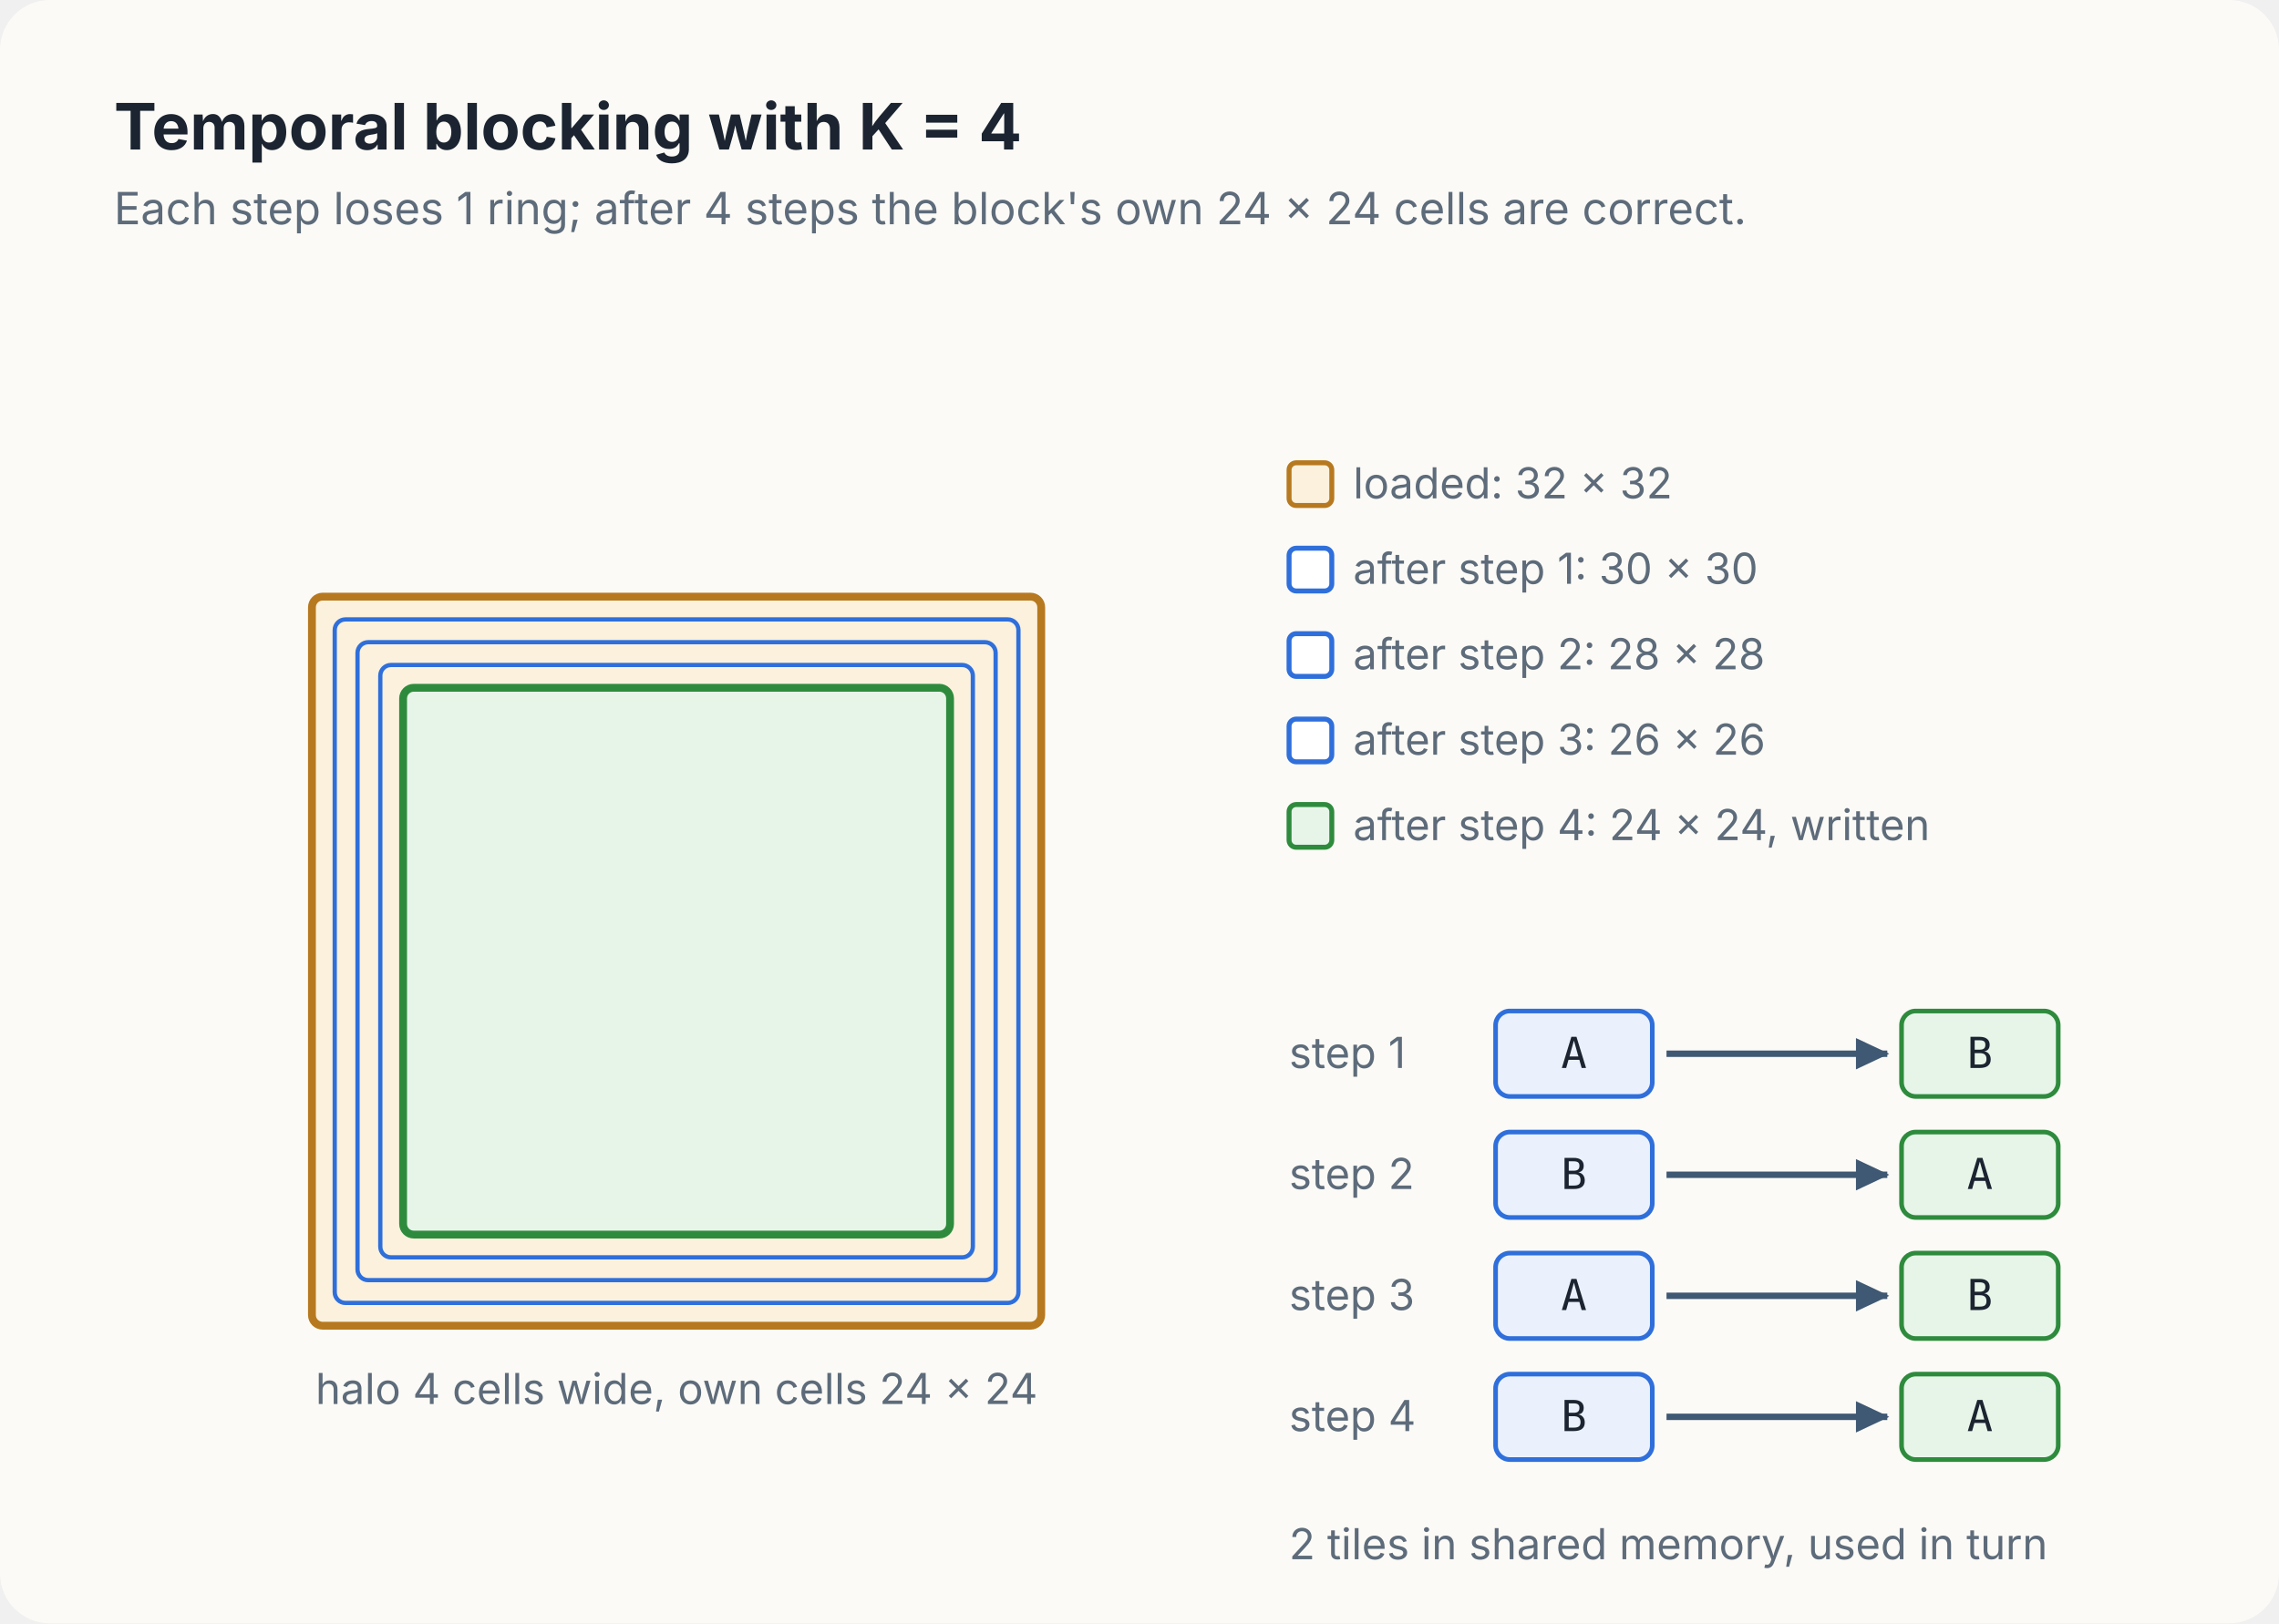
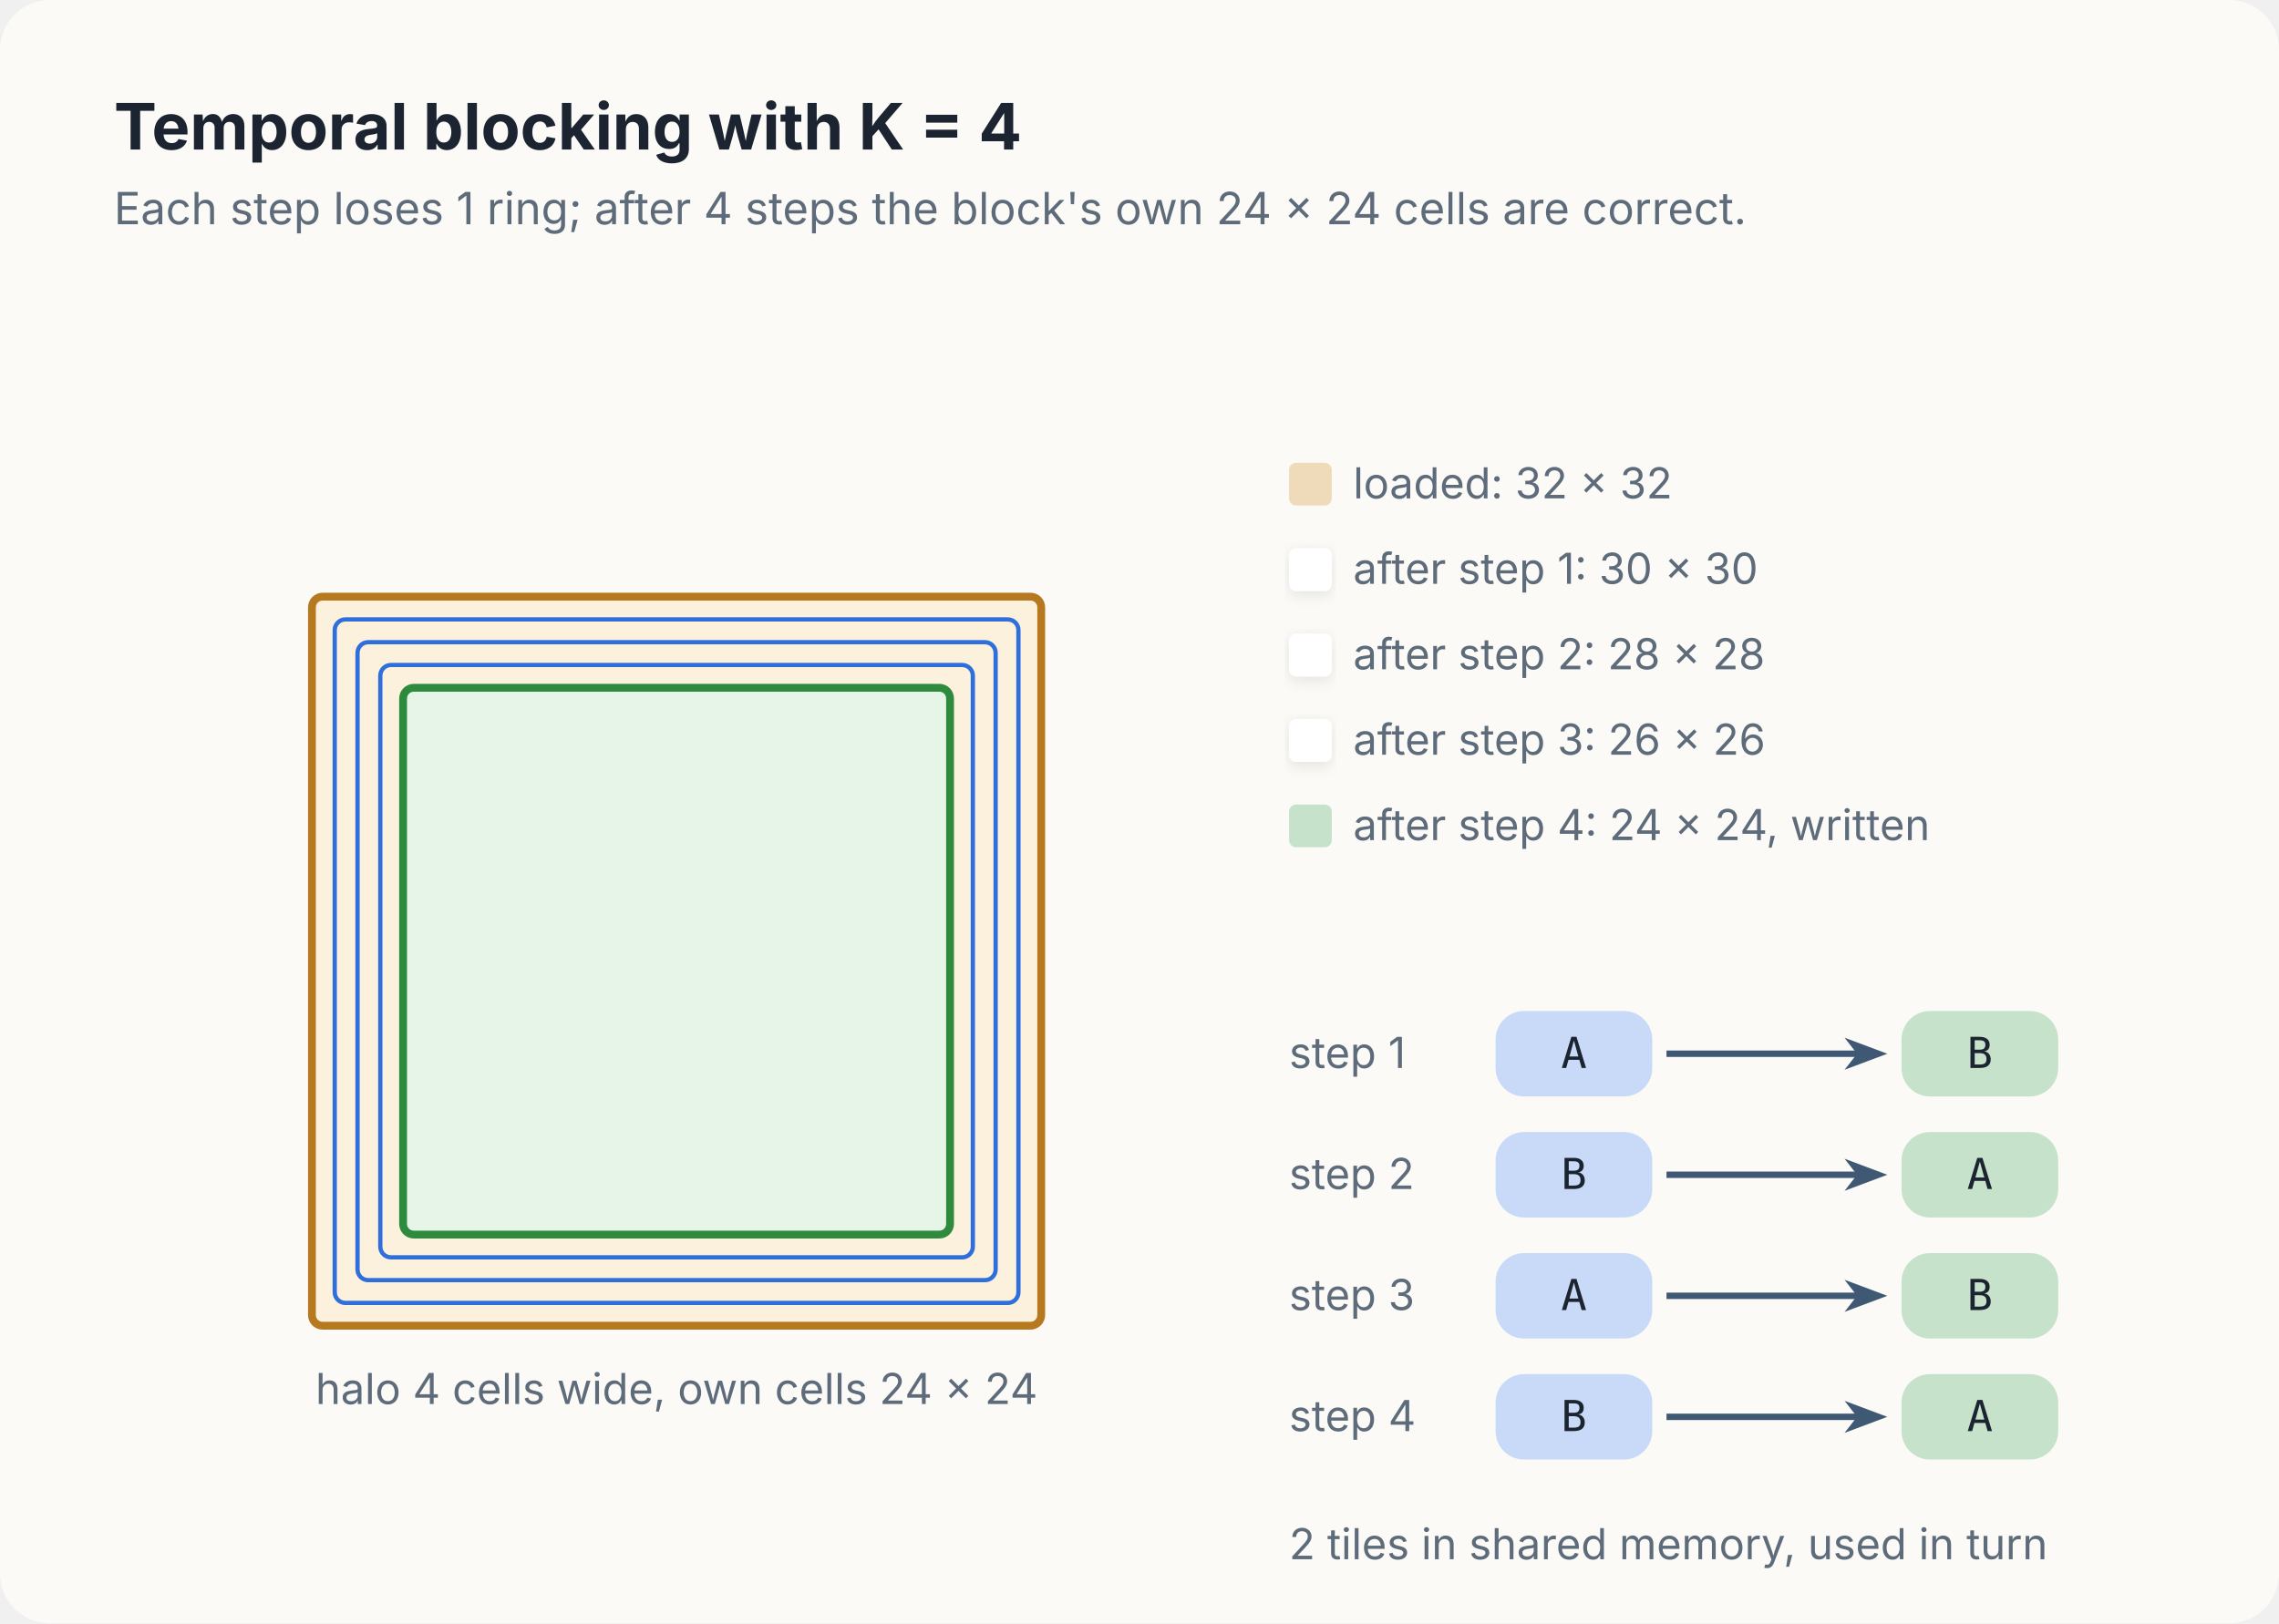
<svg xmlns="http://www.w3.org/2000/svg" viewBox="0 0 640 456" width="640" height="456" role="img" aria-label="A 32 by 32 tile drawn as nested squares. The outer ring 4 cells wide is the halo, loaded from global memory. After step 1 the correct region is 30 by 30, after step 2 28 by 28, after step 3 26 by 26, after step 4 24 by 24, the block's own cells, which are written to global memory. Beside it, 2 tiles in shared memory, A and B, with arrows A to B for steps 1 and 3 and B to A for steps 2 and 4.">
+   <defs>
+     <filter id="m3-shadow" x="-10%" y="-20%" width="120%" height="160%">
+       <feDropShadow dx="0" dy="1" stdDeviation="1" flood-color="#000" flood-opacity="0.18" />
+       <feDropShadow dx="0" dy="1" stdDeviation="2" flood-color="#000" flood-opacity="0.10" />
+     </filter>
+   </defs>
  <style>
    text { font-family: Inter, "Segoe UI", "Helvetica Neue", Helvetica, Arial, sans-serif; fill: #1B2430; }
    .title { font-size: 18px; font-weight: 650; }
    .lede { font-size: 12.5px; fill: #5D6B7A; }
    .name { font-size: 14px; font-weight: 650; }
    .sub { font-size: 12px; fill: #5D6B7A; }
    .note { font-size: 12px; fill: #5D6B7A; }
    .tab { font-size: 11.5px; font-weight: 650; letter-spacing: 0.04em; fill: #5D6B7A; }
    .mono { font-family: "JetBrains Mono", "SF Mono", Menlo, Consolas, monospace; font-size: 12px; }
    .dim { fill: #8794A3; }
    .strong { font-weight: 700; }
    .trap { fill: #CF4526; font-weight: 700; }
    .pill { font-size: 11px; font-weight: 600; }
    .wire { fill: none; stroke: #3F5873; stroke-width: 1.8; stroke-linecap: round; stroke-linejoin: round; }
    .wire.danger { stroke: #CF4526; stroke-dasharray: 6 5; }
    .wire.idle { stroke: #7F8EA0; stroke-dasharray: 2 5; }
  </style>
  <defs>
    <filter id="lift" x="-10%" y="-10%" width="120%" height="135%">
      <feDropShadow dx="0" dy="2" stdDeviation="3" flood-color="#1B2430" flood-opacity="0.13" />
    </filter>
    <linearGradient id="thor-body" x1="0" y1="0" x2="0" y2="1">
      <stop offset="0" stop-color="#C6CCD5" />
      <stop offset="1" stop-color="#979EA9" />
    </linearGradient>
    <linearGradient id="switch-body" x1="0" y1="0" x2="0" y2="1">
      <stop offset="0" stop-color="#3B4656" />
      <stop offset="1" stop-color="#232B37" />
    </linearGradient>
-     <marker id="head" viewBox="0 0 10 10" refX="8.5" refY="5" markerUnits="userSpaceOnUse" markerWidth="11" markerHeight="11" orient="auto">
-       <path d="M0.5,1 L9,5 L0.5,9 Z" fill="#3F5873" />
+     <marker id="head" viewBox="0 0 12 9" refX="6" refY="4.5" markerUnits="userSpaceOnUse" markerWidth="12" markerHeight="9" orient="auto">
+       <path d="M0,0 L12,4.5 L0,9 L3.5,4.5 Z" fill="#3F5873" />
    </marker>
-     <marker id="head-danger" viewBox="0 0 10 10" refX="8.5" refY="5" markerUnits="userSpaceOnUse" markerWidth="11" markerHeight="11" orient="auto">
-       <path d="M0.5,1 L9,5 L0.5,9 Z" fill="#CF4526" />
+     <marker id="head-danger" viewBox="0 0 12 9" refX="6" refY="4.5" markerUnits="userSpaceOnUse" markerWidth="12" markerHeight="9" orient="auto">
+       <path d="M0,0 L12,4.5 L0,9 L3.5,4.5 Z" fill="#CF4526" />
    </marker>
-     <marker id="head-idle" viewBox="0 0 10 10" refX="8.5" refY="5" markerUnits="userSpaceOnUse" markerWidth="11" markerHeight="11" orient="auto">
-       <path d="M0.5,1 L9,5 L0.5,9 Z" fill="#7F8EA0" />
+     <marker id="head-idle" viewBox="0 0 12 9" refX="6" refY="4.5" markerUnits="userSpaceOnUse" markerWidth="12" markerHeight="9" orient="auto">
+       <path d="M0,0 L12,4.5 L0,9 L3.5,4.5 Z" fill="#7F8EA0" />
    </marker>
  </defs>
  <rect width="640" height="456" rx="14" fill="#FBFAF6" />
  <text x="32.0" y="42.0" class="title" text-anchor="start" xml:space="preserve">Temporal blocking with K = 4</text>
  <text x="32.0" y="63.0" class="lede" text-anchor="start" xml:space="preserve">Each step loses 1 ring; after 4 steps the block's own 24 × 24 cells are correct.</text>
  <rect x="87.6" y="167.6" width="204.8" height="204.8" rx="3" fill="#FBF1DC" stroke="#B7791F" stroke-width="2.2" />
  <rect x="94.0" y="174.0" width="192.0" height="192.0" rx="3" fill="none" stroke="#2F6FDB" stroke-width="1.2" />
  <rect x="100.4" y="180.4" width="179.2" height="179.2" rx="3" fill="none" stroke="#2F6FDB" stroke-width="1.2" />
  <rect x="106.8" y="186.8" width="166.4" height="166.4" rx="3" fill="none" stroke="#2F6FDB" stroke-width="1.2" />
  <rect x="113.2" y="193.2" width="153.6" height="153.6" rx="3" fill="#E7F5E9" stroke="#2E8B3D" stroke-width="2.2" />
  <text x="380.0" y="140.0" class="note" text-anchor="start" xml:space="preserve">loaded: 32 × 32</text>
-   <rect x="362" y="130" width="12" height="12" rx="2" fill="#FBF1DC" stroke="#B7791F" stroke-width="1.4" />
+   <rect x="362" y="130" width="12" height="12" rx="2" fill="#EFDBBA" stroke="none" stroke-width="1.4" />
  <text x="380.0" y="164.0" class="note" text-anchor="start" xml:space="preserve">after step 1: 30 × 30</text>
-   <rect x="362" y="154" width="12" height="12" rx="2" fill="#FFFFFF" stroke="#2F6FDB" stroke-width="1.4" />
+   <rect filter="url(#m3-shadow)" x="362" y="154" width="12" height="12" rx="2" fill="#FFFFFF" stroke="none" stroke-width="1.4" />
  <text x="380.0" y="188.0" class="note" text-anchor="start" xml:space="preserve">after step 2: 28 × 28</text>
-   <rect x="362" y="178" width="12" height="12" rx="2" fill="#FFFFFF" stroke="#2F6FDB" stroke-width="1.4" />
+   <rect filter="url(#m3-shadow)" x="362" y="178" width="12" height="12" rx="2" fill="#FFFFFF" stroke="none" stroke-width="1.4" />
  <text x="380.0" y="212.0" class="note" text-anchor="start" xml:space="preserve">after step 3: 26 × 26</text>
-   <rect x="362" y="202" width="12" height="12" rx="2" fill="#FFFFFF" stroke="#2F6FDB" stroke-width="1.4" />
+   <rect filter="url(#m3-shadow)" x="362" y="202" width="12" height="12" rx="2" fill="#FFFFFF" stroke="none" stroke-width="1.4" />
  <text x="380.0" y="236.0" class="note" text-anchor="start" xml:space="preserve">after step 4: 24 × 24, written</text>
-   <rect x="362" y="226" width="12" height="12" rx="2" fill="#E7F5E9" stroke="#2E8B3D" stroke-width="1.4" />
+   <rect x="362" y="226" width="12" height="12" rx="2" fill="#C6E2CA" stroke="none" stroke-width="1.4" />
  <text x="190.0" y="394.4" class="note" text-anchor="middle" xml:space="preserve">halo 4 cells wide, own cells 24 × 24</text>
  <text x="362.0" y="300.0" class="note" text-anchor="start" xml:space="preserve">step 1</text>
-   <rect x="420.0" y="284.0" width="44.0" height="24.0" rx="4" fill="#EAF1FD" stroke="#2F6FDB" stroke-width="1.3" />
+   <rect x="420.0" y="284.0" width="44.0" height="24.0" rx="8" fill="#C8DAF7" stroke="none" stroke-width="1.3" />
  <text x="442.0" y="300.0" class="mono" text-anchor="middle" style="fill:#1B2430" xml:space="preserve">A</text>
-   <path d="M468.0,296.0 L530.0,296.0" stroke="#3F5873" stroke-width="1.8" fill="none" marker-end="url(#head)" />
-   <rect x="534.0" y="284.0" width="44.0" height="24.0" rx="4" fill="#E7F5E9" stroke="#2E8B3D" stroke-width="1.3" />
+   <path d="M468.0,296.0 L524.0,296.0" stroke="#3F5873" stroke-width="1.8" fill="none" marker-end="url(#head)" />
+   <rect x="534.0" y="284.0" width="44.0" height="24.0" rx="8" fill="#C6E2CA" stroke="none" stroke-width="1.3" />
  <text x="556.0" y="300.0" class="mono" text-anchor="middle" style="fill:#1B2430" xml:space="preserve">B</text>
  <text x="362.0" y="334.0" class="note" text-anchor="start" xml:space="preserve">step 2</text>
-   <rect x="420.0" y="318.0" width="44.0" height="24.0" rx="4" fill="#EAF1FD" stroke="#2F6FDB" stroke-width="1.3" />
+   <rect x="420.0" y="318.0" width="44.0" height="24.0" rx="8" fill="#C8DAF7" stroke="none" stroke-width="1.3" />
  <text x="442.0" y="334.0" class="mono" text-anchor="middle" style="fill:#1B2430" xml:space="preserve">B</text>
-   <path d="M468.0,330.0 L530.0,330.0" stroke="#3F5873" stroke-width="1.8" fill="none" marker-end="url(#head)" />
-   <rect x="534.0" y="318.0" width="44.0" height="24.0" rx="4" fill="#E7F5E9" stroke="#2E8B3D" stroke-width="1.3" />
+   <path d="M468.0,330.0 L524.0,330.0" stroke="#3F5873" stroke-width="1.8" fill="none" marker-end="url(#head)" />
+   <rect x="534.0" y="318.0" width="44.0" height="24.0" rx="8" fill="#C6E2CA" stroke="none" stroke-width="1.3" />
  <text x="556.0" y="334.0" class="mono" text-anchor="middle" style="fill:#1B2430" xml:space="preserve">A</text>
  <text x="362.0" y="368.0" class="note" text-anchor="start" xml:space="preserve">step 3</text>
-   <rect x="420.0" y="352.0" width="44.0" height="24.0" rx="4" fill="#EAF1FD" stroke="#2F6FDB" stroke-width="1.3" />
+   <rect x="420.0" y="352.0" width="44.0" height="24.0" rx="8" fill="#C8DAF7" stroke="none" stroke-width="1.3" />
  <text x="442.0" y="368.0" class="mono" text-anchor="middle" style="fill:#1B2430" xml:space="preserve">A</text>
-   <path d="M468.0,364.0 L530.0,364.0" stroke="#3F5873" stroke-width="1.8" fill="none" marker-end="url(#head)" />
-   <rect x="534.0" y="352.0" width="44.0" height="24.0" rx="4" fill="#E7F5E9" stroke="#2E8B3D" stroke-width="1.3" />
+   <path d="M468.0,364.0 L524.0,364.0" stroke="#3F5873" stroke-width="1.8" fill="none" marker-end="url(#head)" />
+   <rect x="534.0" y="352.0" width="44.0" height="24.0" rx="8" fill="#C6E2CA" stroke="none" stroke-width="1.3" />
  <text x="556.0" y="368.0" class="mono" text-anchor="middle" style="fill:#1B2430" xml:space="preserve">B</text>
  <text x="362.0" y="402.0" class="note" text-anchor="start" xml:space="preserve">step 4</text>
-   <rect x="420.0" y="386.0" width="44.0" height="24.0" rx="4" fill="#EAF1FD" stroke="#2F6FDB" stroke-width="1.3" />
+   <rect x="420.0" y="386.0" width="44.0" height="24.0" rx="8" fill="#C8DAF7" stroke="none" stroke-width="1.3" />
  <text x="442.0" y="402.0" class="mono" text-anchor="middle" style="fill:#1B2430" xml:space="preserve">B</text>
-   <path d="M468.0,398.0 L530.0,398.0" stroke="#3F5873" stroke-width="1.8" fill="none" marker-end="url(#head)" />
-   <rect x="534.0" y="386.0" width="44.0" height="24.0" rx="4" fill="#E7F5E9" stroke="#2E8B3D" stroke-width="1.3" />
+   <path d="M468.0,398.0 L524.0,398.0" stroke="#3F5873" stroke-width="1.8" fill="none" marker-end="url(#head)" />
+   <rect x="534.0" y="386.0" width="44.0" height="24.0" rx="8" fill="#C6E2CA" stroke="none" stroke-width="1.3" />
  <text x="556.0" y="402.0" class="mono" text-anchor="middle" style="fill:#1B2430" xml:space="preserve">A</text>
  <text x="362.0" y="438.0" class="note" text-anchor="start" xml:space="preserve">2 tiles in shared memory, used in turn</text>
</svg>
